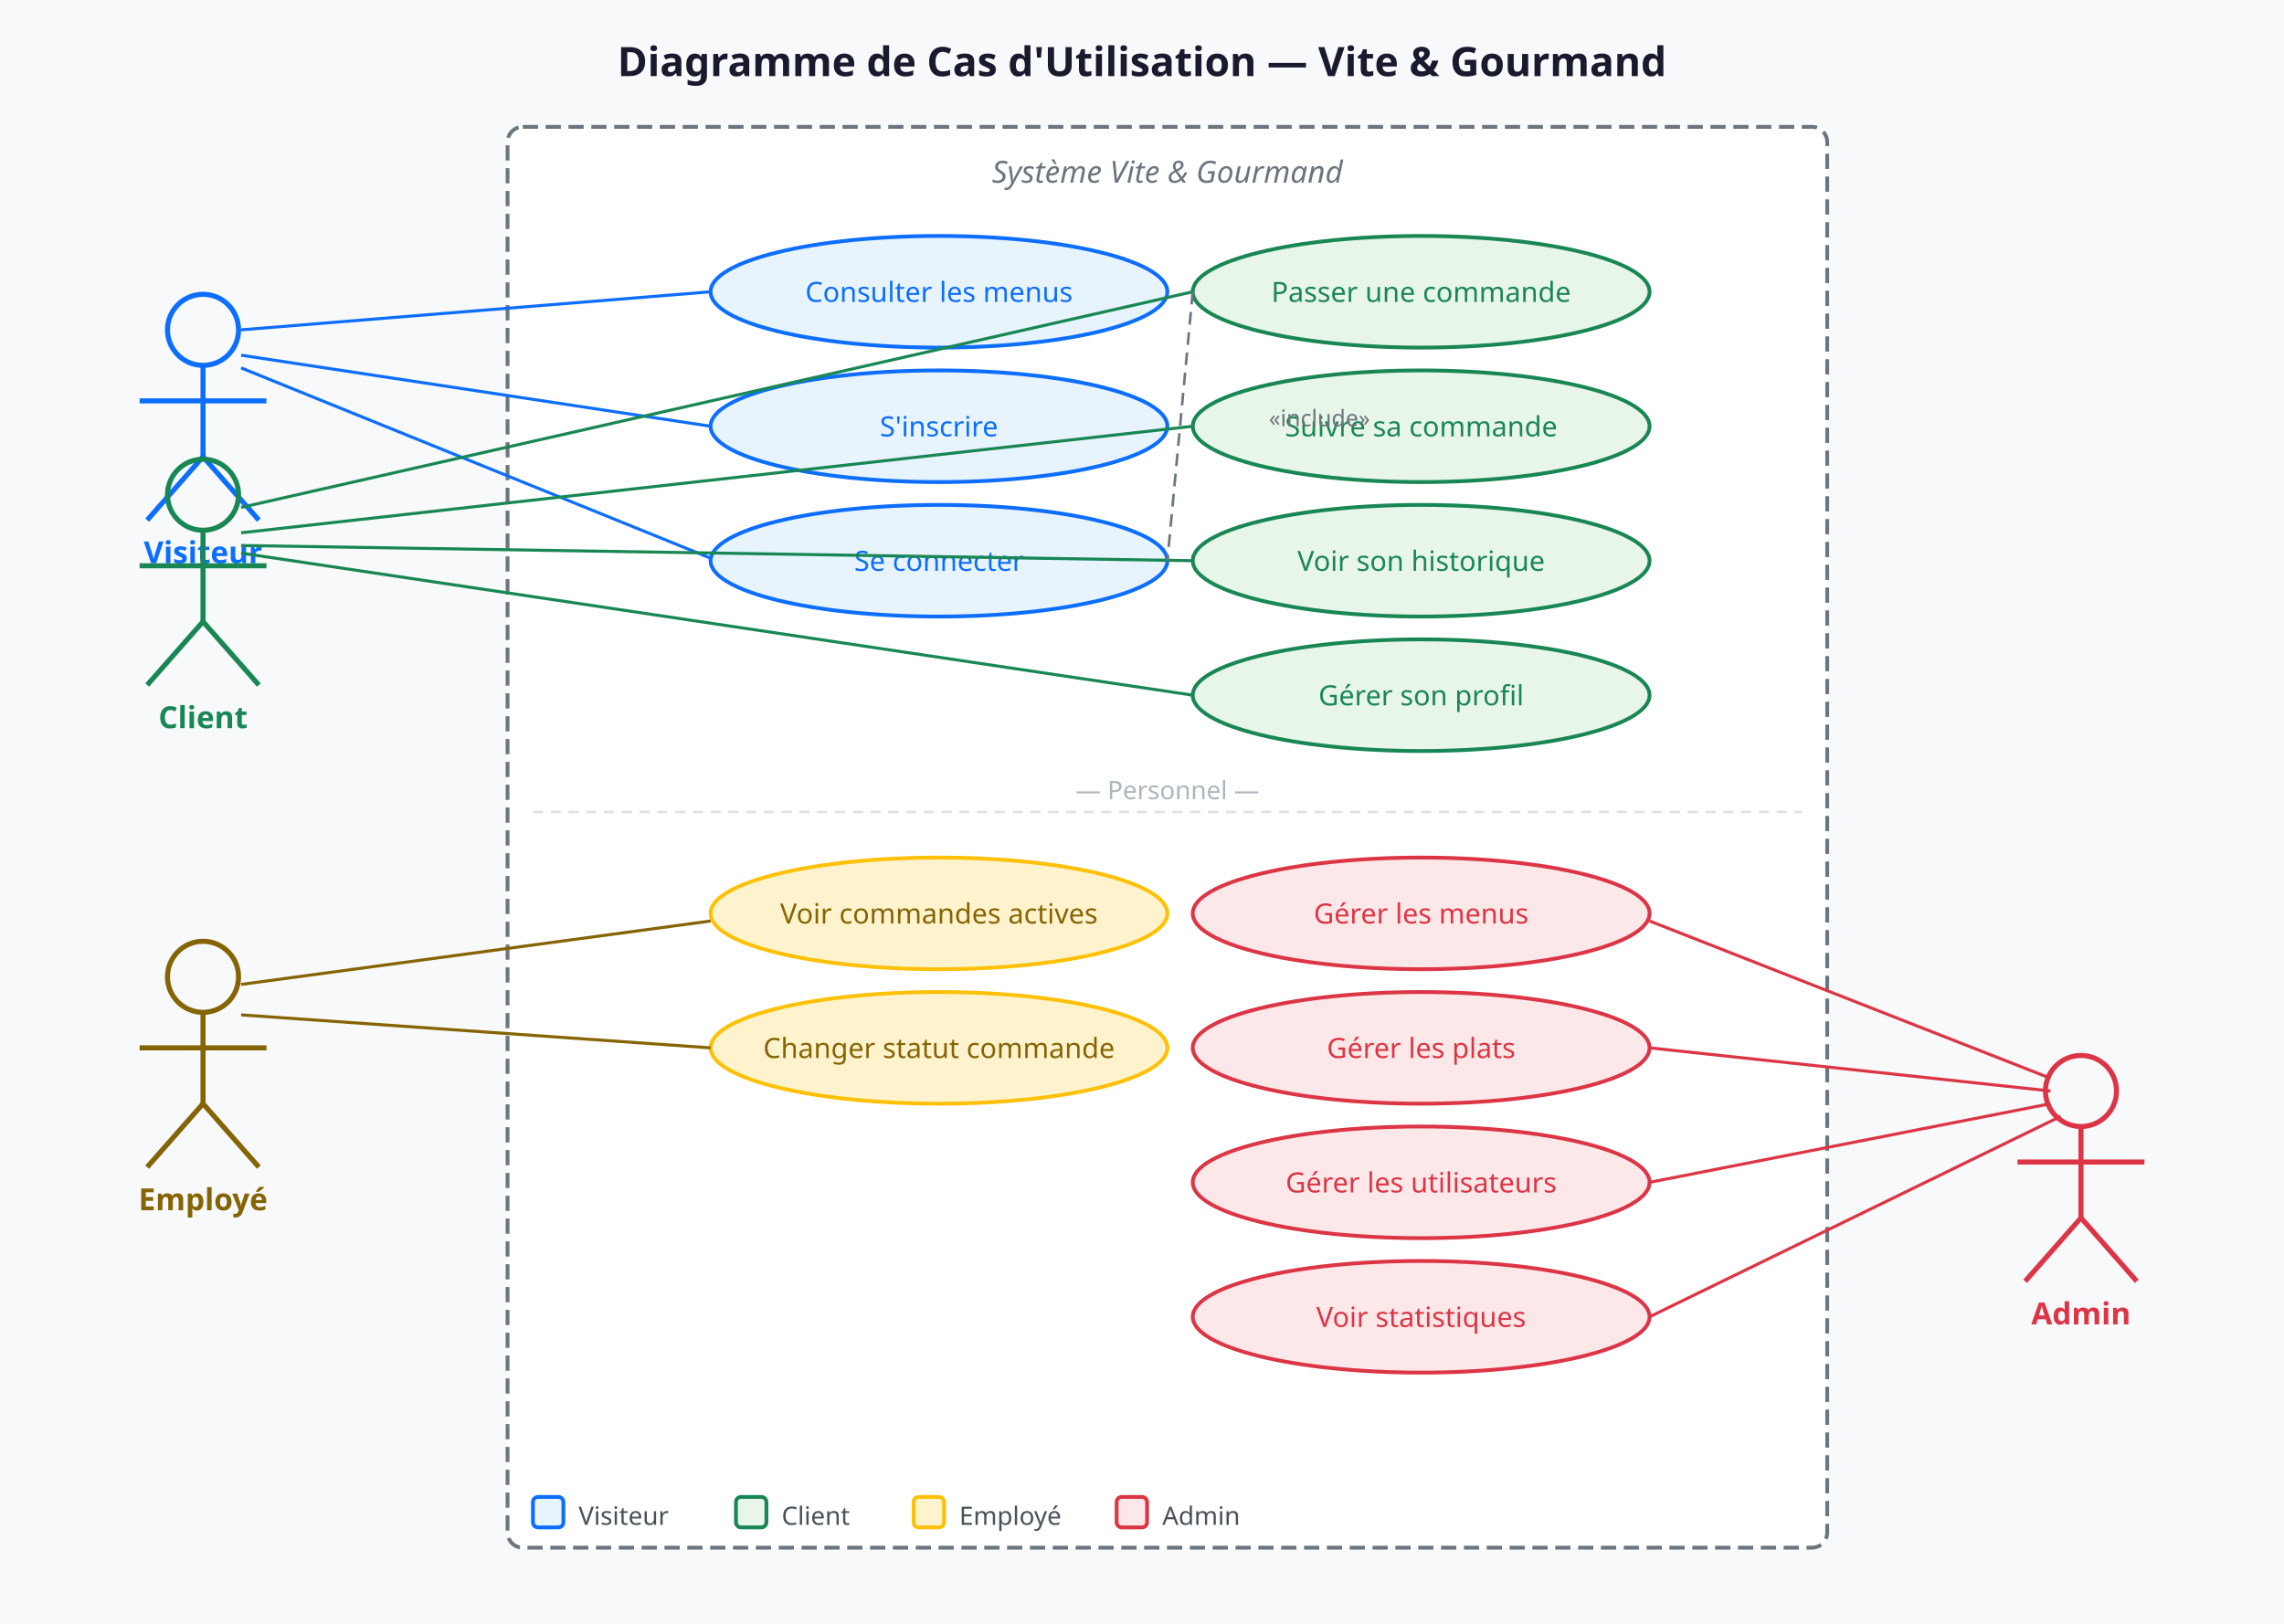
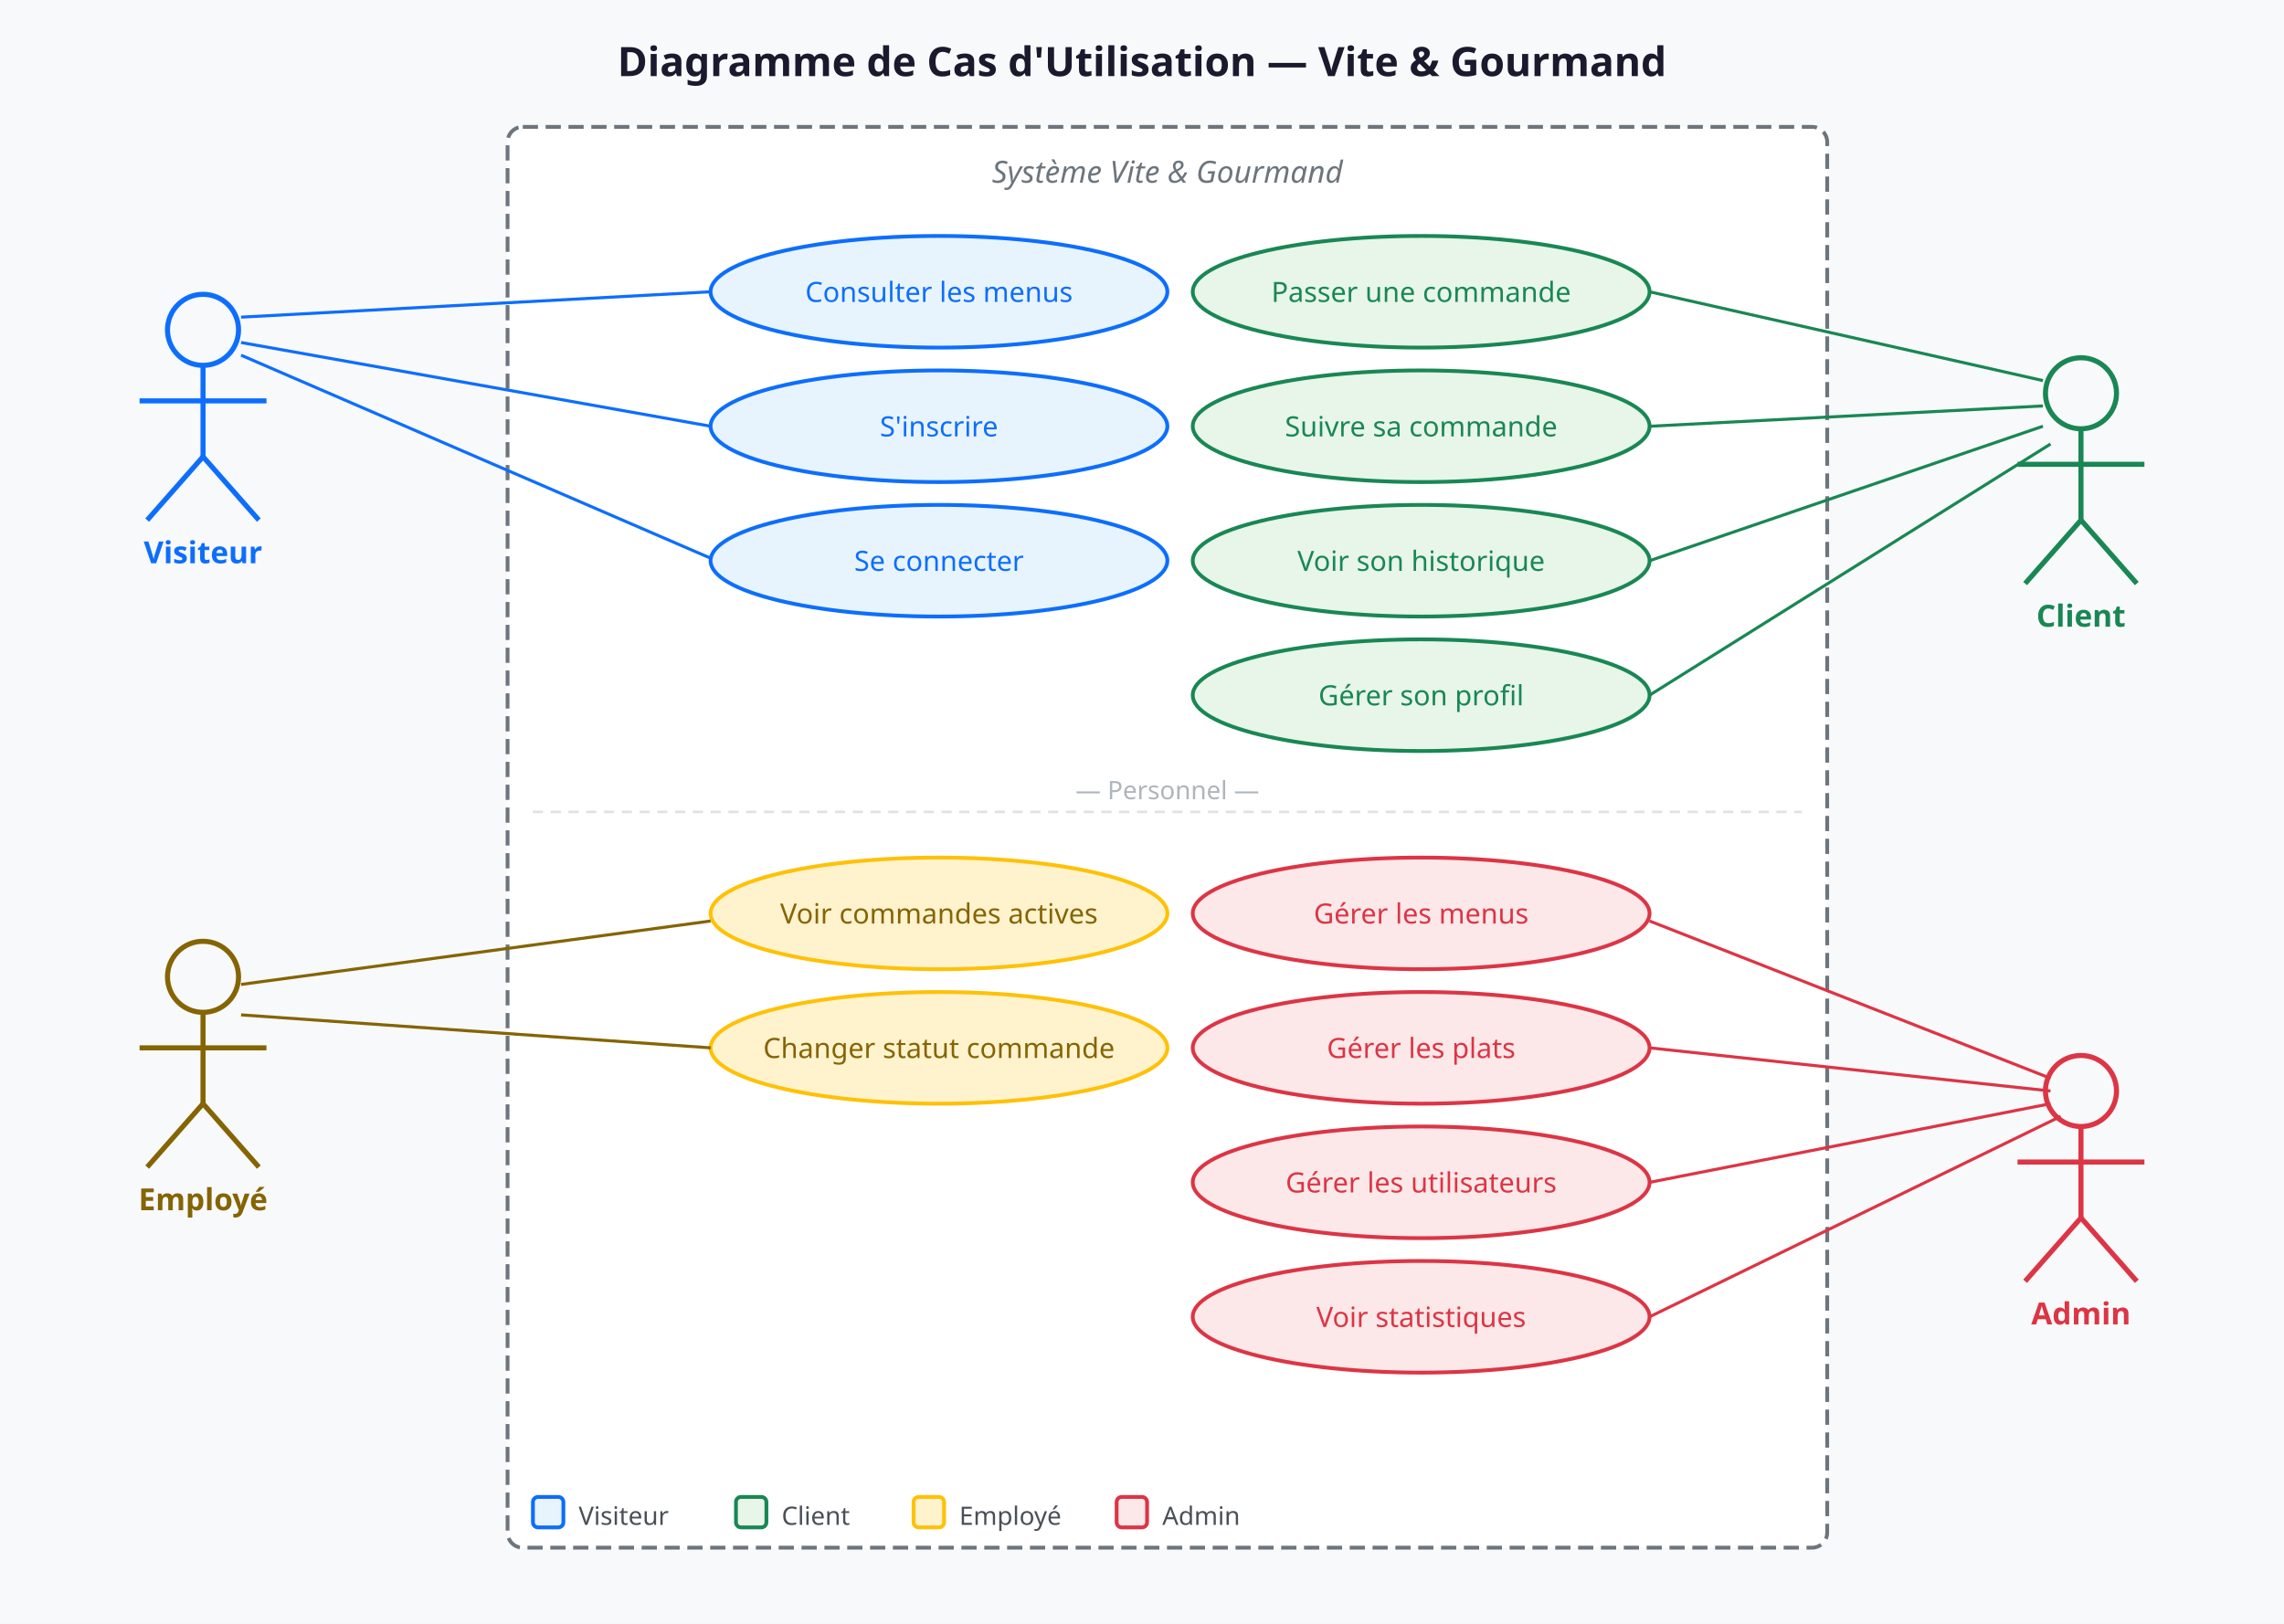
<svg xmlns="http://www.w3.org/2000/svg" viewBox="0 0 900 640" font-family="system-ui, sans-serif">
  <rect width="900" height="640" fill="#f8f9fa" />
  <text x="450" y="30" text-anchor="middle" font-size="16" font-weight="700" fill="#1a1a2e">Diagramme de Cas d'Utilisation — Vite &amp; Gourmand</text>
  <rect x="200" y="50" width="520" height="560" rx="6" fill="white" stroke="#6c757d" stroke-width="1.5" stroke-dasharray="6,3" />
  <text x="460" y="72" text-anchor="middle" font-size="12" fill="#6c757d" font-style="italic">Système Vite &amp; Gourmand</text>
  <ellipse cx="370" cy="115" rx="90" ry="22" fill="#e8f4fd" stroke="#0d6efd" stroke-width="1.5" />
  <text x="370" y="119" text-anchor="middle" font-size="11" fill="#0d6efd">Consulter les menus</text>
  <ellipse cx="370" cy="168" rx="90" ry="22" fill="#e8f4fd" stroke="#0d6efd" stroke-width="1.5" />
  <text x="370" y="172" text-anchor="middle" font-size="11" fill="#0d6efd">S'inscrire</text>
  <ellipse cx="370" cy="221" rx="90" ry="22" fill="#e8f4fd" stroke="#0d6efd" stroke-width="1.5" />
  <text x="370" y="225" text-anchor="middle" font-size="11" fill="#0d6efd">Se connecter</text>
  <ellipse cx="560" cy="115" rx="90" ry="22" fill="#e8f5e9" stroke="#198754" stroke-width="1.5" />
  <text x="560" y="119" text-anchor="middle" font-size="11" fill="#198754">Passer une commande</text>
  <ellipse cx="560" cy="168" rx="90" ry="22" fill="#e8f5e9" stroke="#198754" stroke-width="1.5" />
  <text x="560" y="172" text-anchor="middle" font-size="11" fill="#198754">Suivre sa commande</text>
  <ellipse cx="560" cy="221" rx="90" ry="22" fill="#e8f5e9" stroke="#198754" stroke-width="1.5" />
  <text x="560" y="225" text-anchor="middle" font-size="11" fill="#198754">Voir son historique</text>
  <ellipse cx="560" cy="274" rx="90" ry="22" fill="#e8f5e9" stroke="#198754" stroke-width="1.5" />
  <text x="560" y="278" text-anchor="middle" font-size="11" fill="#198754">Gérer son profil</text>
+   <line x1="210" y1="320" x2="710" y2="320" stroke="#dee2e6" stroke-width="1" stroke-dasharray="4,3" />
+   <text x="460" y="315" text-anchor="middle" font-size="10" fill="#adb5bd">— Personnel —</text>
  <ellipse cx="370" cy="360" rx="90" ry="22" fill="#fff3cd" stroke="#ffc107" stroke-width="1.5" />
  <text x="370" y="364" text-anchor="middle" font-size="11" fill="#856404">Voir commandes actives</text>
  <ellipse cx="370" cy="413" rx="90" ry="22" fill="#fff3cd" stroke="#ffc107" stroke-width="1.5" />
  <text x="370" y="417" text-anchor="middle" font-size="11" fill="#856404">Changer statut commande</text>
  <ellipse cx="560" cy="360" rx="90" ry="22" fill="#fce8e8" stroke="#dc3545" stroke-width="1.5" />
  <text x="560" y="364" text-anchor="middle" font-size="11" fill="#dc3545">Gérer les menus</text>
  <ellipse cx="560" cy="413" rx="90" ry="22" fill="#fce8e8" stroke="#dc3545" stroke-width="1.5" />
  <text x="560" y="417" text-anchor="middle" font-size="11" fill="#dc3545">Gérer les plats</text>
  <ellipse cx="560" cy="466" rx="90" ry="22" fill="#fce8e8" stroke="#dc3545" stroke-width="1.5" />
  <text x="560" y="470" text-anchor="middle" font-size="11" fill="#dc3545">Gérer les utilisateurs</text>
  <ellipse cx="560" cy="519" rx="90" ry="22" fill="#fce8e8" stroke="#dc3545" stroke-width="1.5" />
  <text x="560" y="523" text-anchor="middle" font-size="11" fill="#dc3545">Voir statistiques</text>
-   <line x1="210" y1="320" x2="710" y2="320" stroke="#dee2e6" stroke-width="1" stroke-dasharray="4,3" />
-   <text x="460" y="315" text-anchor="middle" font-size="10" fill="#adb5bd">— Personnel —</text>
  <circle cx="80" cy="130" r="14" fill="none" stroke="#0d6efd" stroke-width="2" />
  <line x1="80" y1="144" x2="80" y2="180" stroke="#0d6efd" stroke-width="2" />
  <line x1="55" y1="158" x2="105" y2="158" stroke="#0d6efd" stroke-width="2" />
  <line x1="80" y1="180" x2="58" y2="205" stroke="#0d6efd" stroke-width="2" />
  <line x1="80" y1="180" x2="102" y2="205" stroke="#0d6efd" stroke-width="2" />
  <text x="80" y="222" text-anchor="middle" font-size="12" font-weight="600" fill="#0d6efd">Visiteur</text>
-   <circle cx="80" cy="195" r="14" fill="none" stroke="#198754" stroke-width="2" />
-   <line x1="80" y1="209" x2="80" y2="245" stroke="#198754" stroke-width="2" />
-   <line x1="55" y1="223" x2="105" y2="223" stroke="#198754" stroke-width="2" />
-   <line x1="80" y1="245" x2="58" y2="270" stroke="#198754" stroke-width="2" />
-   <line x1="80" y1="245" x2="102" y2="270" stroke="#198754" stroke-width="2" />
-   <text x="80" y="287" text-anchor="middle" font-size="12" font-weight="600" fill="#198754">Client</text>
+   <circle cx="820" cy="155" r="14" fill="none" stroke="#198754" stroke-width="2" />
+   <line x1="820" y1="169" x2="820" y2="205" stroke="#198754" stroke-width="2" />
+   <line x1="795" y1="183" x2="845" y2="183" stroke="#198754" stroke-width="2" />
+   <line x1="820" y1="205" x2="798" y2="230" stroke="#198754" stroke-width="2" />
+   <line x1="820" y1="205" x2="842" y2="230" stroke="#198754" stroke-width="2" />
+   <text x="820" y="247" text-anchor="middle" font-size="12" font-weight="600" fill="#198754">Client</text>
  <circle cx="80" cy="385" r="14" fill="none" stroke="#856404" stroke-width="2" />
  <line x1="80" y1="399" x2="80" y2="435" stroke="#856404" stroke-width="2" />
  <line x1="55" y1="413" x2="105" y2="413" stroke="#856404" stroke-width="2" />
  <line x1="80" y1="435" x2="58" y2="460" stroke="#856404" stroke-width="2" />
  <line x1="80" y1="435" x2="102" y2="460" stroke="#856404" stroke-width="2" />
  <text x="80" y="477" text-anchor="middle" font-size="12" font-weight="600" fill="#856404">Employé</text>
  <circle cx="820" cy="430" r="14" fill="none" stroke="#dc3545" stroke-width="2" />
  <line x1="820" y1="444" x2="820" y2="480" stroke="#dc3545" stroke-width="2" />
  <line x1="795" y1="458" x2="845" y2="458" stroke="#dc3545" stroke-width="2" />
  <line x1="820" y1="480" x2="798" y2="505" stroke="#dc3545" stroke-width="2" />
  <line x1="820" y1="480" x2="842" y2="505" stroke="#dc3545" stroke-width="2" />
  <text x="820" y="522" text-anchor="middle" font-size="12" font-weight="600" fill="#dc3545">Admin</text>
-   <line x1="95" y1="130" x2="280" y2="115" stroke="#0d6efd" stroke-width="1.2" />
-   <line x1="95" y1="140" x2="280" y2="168" stroke="#0d6efd" stroke-width="1.2" />
-   <line x1="95" y1="145" x2="280" y2="220" stroke="#0d6efd" stroke-width="1.2" />
-   <line x1="95" y1="200" x2="470" y2="115" stroke="#198754" stroke-width="1.2" />
-   <line x1="95" y1="210" x2="470" y2="168" stroke="#198754" stroke-width="1.2" />
-   <line x1="95" y1="215" x2="470" y2="221" stroke="#198754" stroke-width="1.2" />
-   <line x1="95" y1="218" x2="470" y2="274" stroke="#198754" stroke-width="1.2" />
+   <line x1="95" y1="125" x2="280" y2="115" stroke="#0d6efd" stroke-width="1.2" />
+   <line x1="95" y1="135" x2="280" y2="168" stroke="#0d6efd" stroke-width="1.2" />
+   <line x1="95" y1="140" x2="280" y2="220" stroke="#0d6efd" stroke-width="1.2" />
+   <line x1="805" y1="150" x2="650" y2="115" stroke="#198754" stroke-width="1.2" />
+   <line x1="805" y1="160" x2="650" y2="168" stroke="#198754" stroke-width="1.2" />
+   <line x1="805" y1="168" x2="650" y2="221" stroke="#198754" stroke-width="1.2" />
+   <line x1="808" y1="175" x2="650" y2="274" stroke="#198754" stroke-width="1.2" />
  <line x1="95" y1="388" x2="280" y2="363" stroke="#856404" stroke-width="1.2" />
  <line x1="95" y1="400" x2="280" y2="413" stroke="#856404" stroke-width="1.2" />
  <line x1="808" y1="425" x2="650" y2="363" stroke="#dc3545" stroke-width="1.2" />
  <line x1="808" y1="430" x2="650" y2="413" stroke="#dc3545" stroke-width="1.2" />
  <line x1="808" y1="435" x2="650" y2="466" stroke="#dc3545" stroke-width="1.2" />
  <line x1="812" y1="440" x2="650" y2="519" stroke="#dc3545" stroke-width="1.2" />
-   <line x1="470" y1="115" x2="460" y2="221" stroke="#6c757d" stroke-width="1" stroke-dasharray="5,3" />
-   <text x="500" y="168" font-size="9" fill="#6c757d">«include»</text>
  <rect x="210" y="590" width="12" height="12" rx="2" fill="#e8f4fd" stroke="#0d6efd" stroke-width="1.5" />
  <text x="228" y="601" font-size="10" fill="#495057">Visiteur</text>
  <rect x="290" y="590" width="12" height="12" rx="2" fill="#e8f5e9" stroke="#198754" stroke-width="1.5" />
  <text x="308" y="601" font-size="10" fill="#495057">Client</text>
  <rect x="360" y="590" width="12" height="12" rx="2" fill="#fff3cd" stroke="#ffc107" stroke-width="1.5" />
  <text x="378" y="601" font-size="10" fill="#495057">Employé</text>
  <rect x="440" y="590" width="12" height="12" rx="2" fill="#fce8e8" stroke="#dc3545" stroke-width="1.5" />
  <text x="458" y="601" font-size="10" fill="#495057">Admin</text>
</svg>
